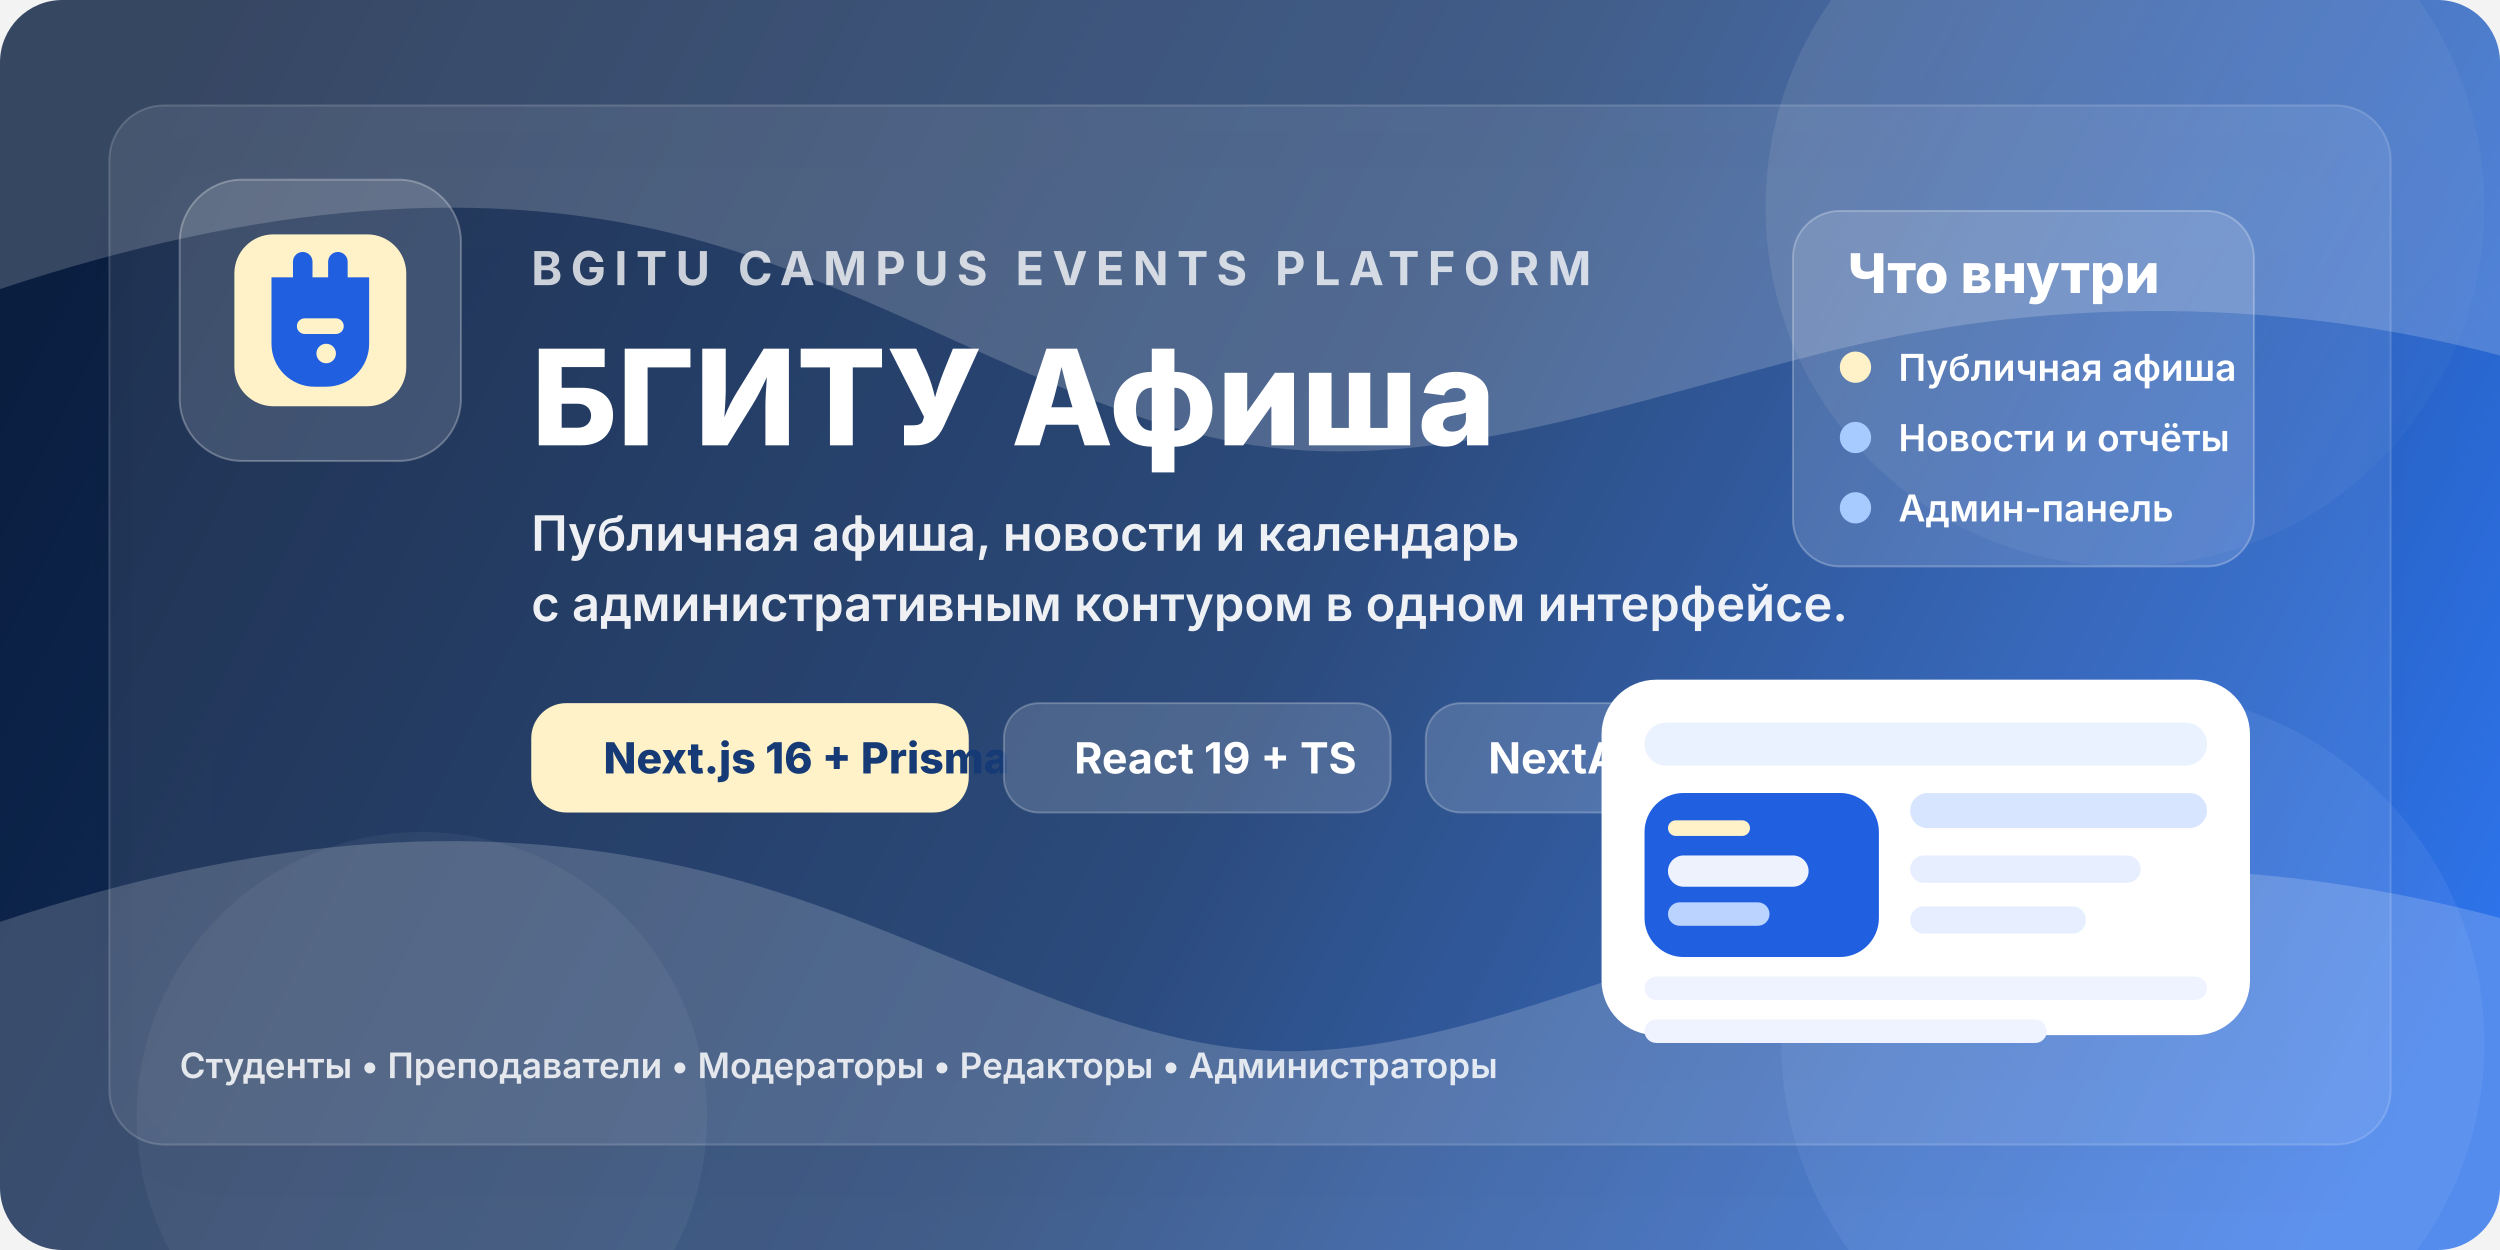
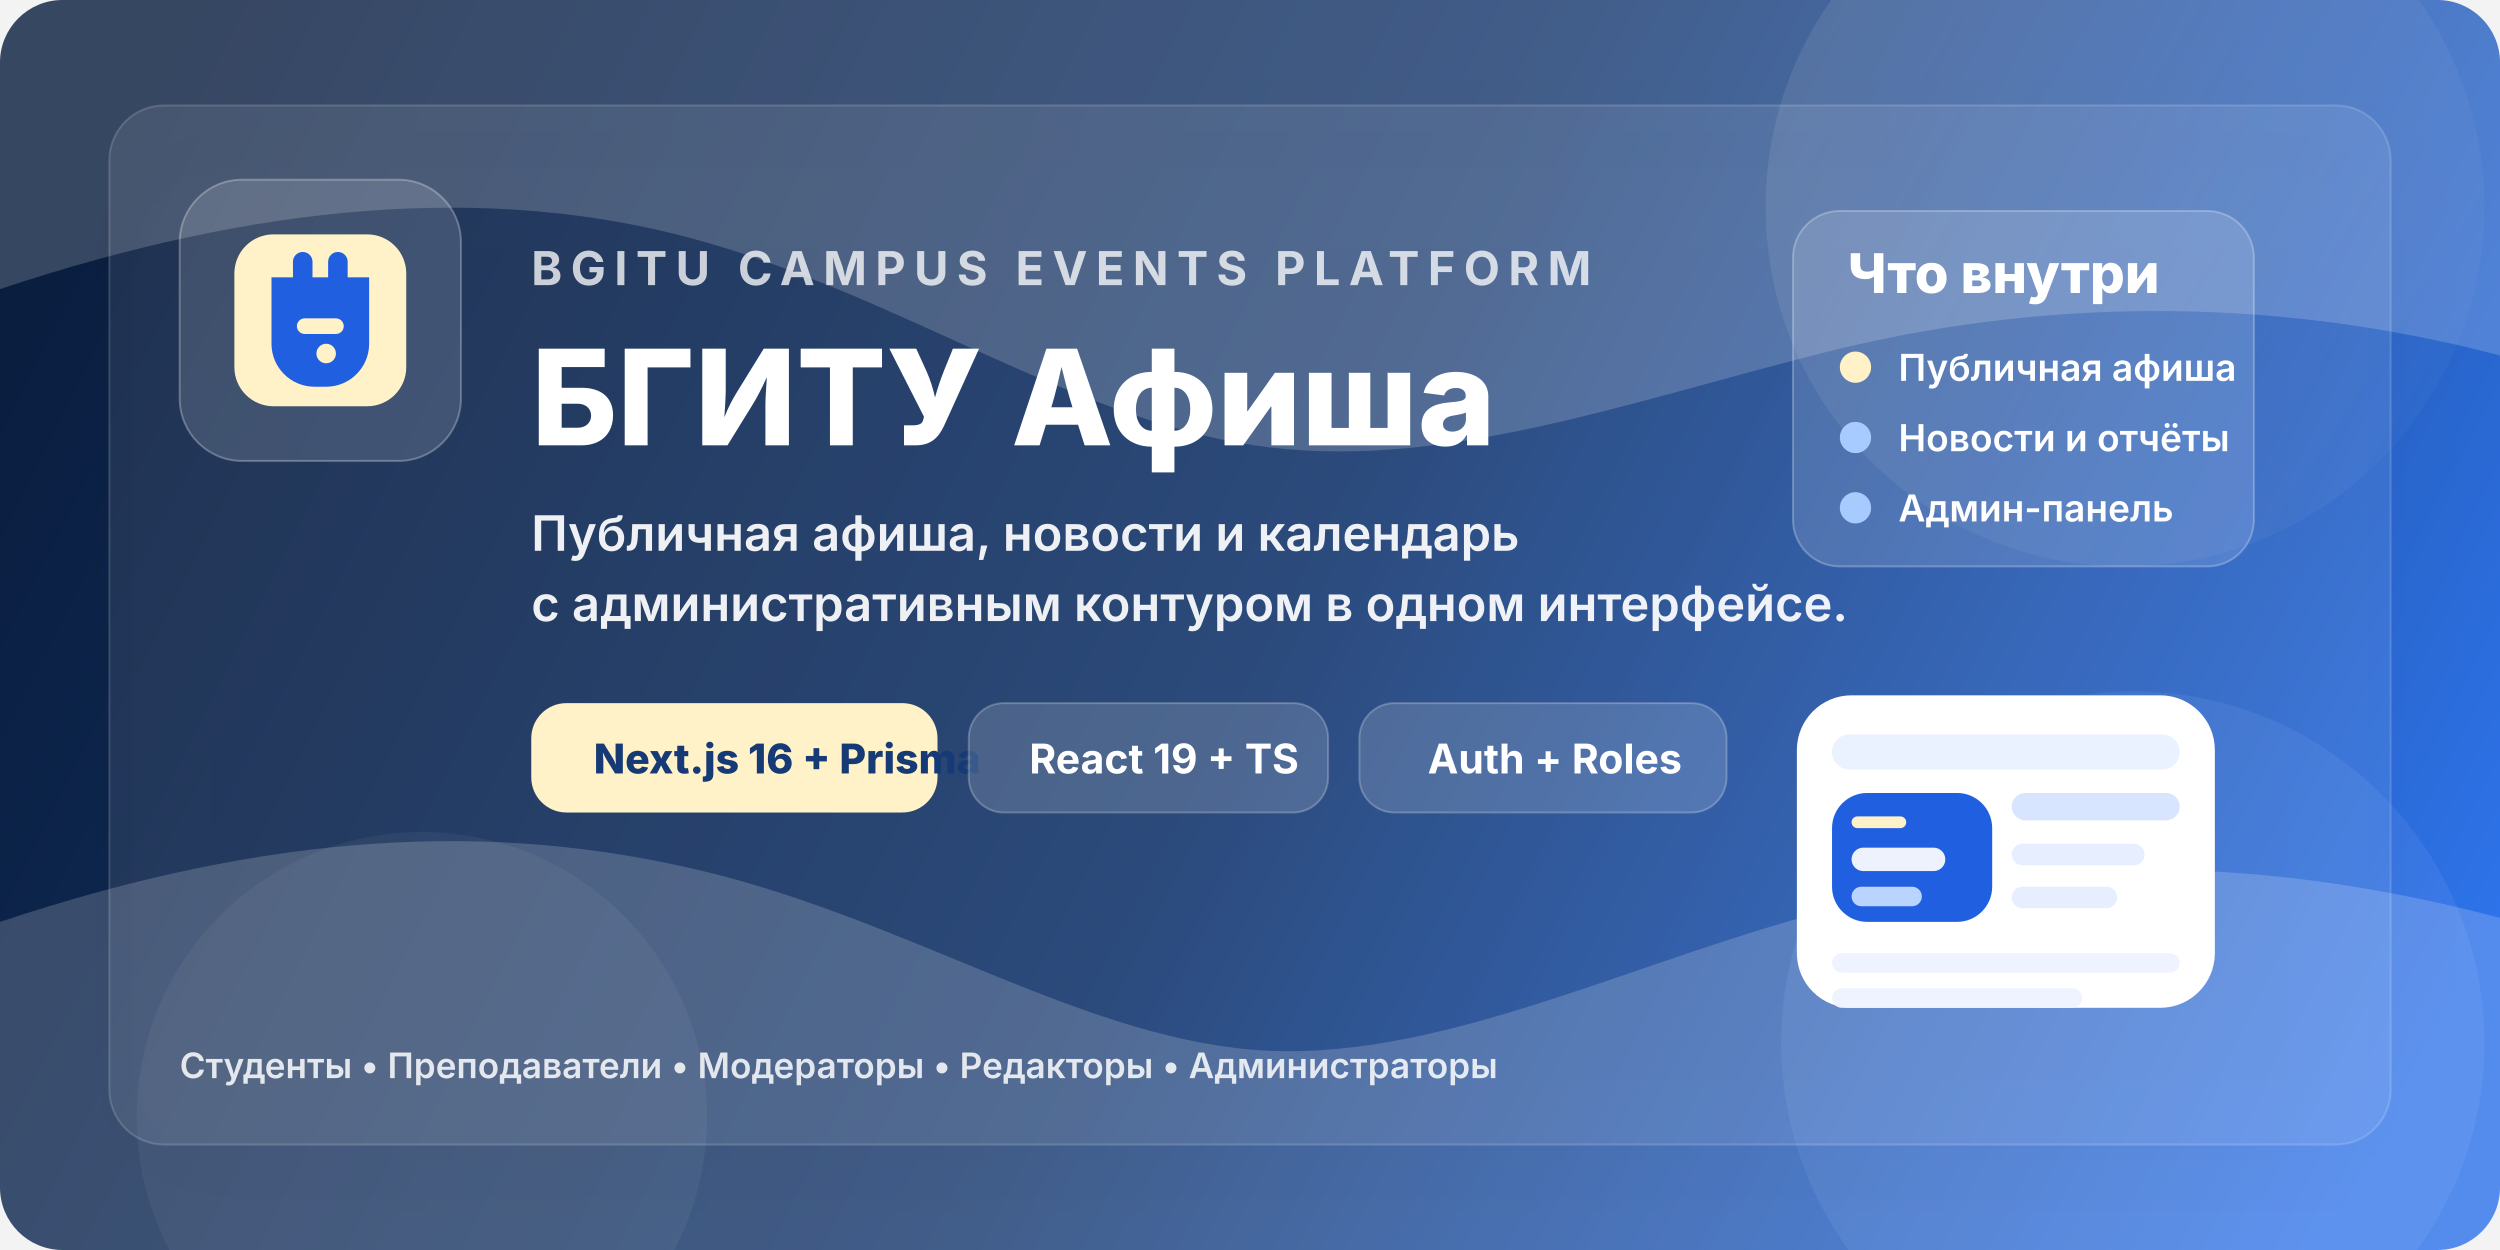
<svg xmlns="http://www.w3.org/2000/svg" width="1280" height="640" viewBox="0 0 1280 640" fill="none" role="img" aria-labelledby="title desc">
  <defs>
    <linearGradient id="bg" x1="80" y1="40" x2="1210" y2="610" gradientUnits="userSpaceOnUse">
      <stop stop-color="#0A1E40" />
      <stop offset="0.5" stop-color="#17396F" />
      <stop offset="1" stop-color="#2E73EA" />
    </linearGradient>
    <linearGradient id="shine" x1="280" y1="80" x2="1040" y2="560" gradientUnits="userSpaceOnUse">
      <stop stop-color="#FFF2C6" stop-opacity="0.95" />
      <stop offset="1" stop-color="#FFFFFF" stop-opacity="0.14" />
    </linearGradient>
    <filter id="softShadow" x="22" y="20" width="1236" height="600" filterUnits="userSpaceOnUse" color-interpolation-filters="sRGB">
      <feDropShadow dx="0" dy="20" stdDeviation="30" flood-color="#07162D" flood-opacity="0.18" />
    </filter>
  </defs>
  <rect width="1280" height="640" rx="32" fill="url(#bg)" />
  <circle cx="1088" cy="106" r="184" fill="url(#shine)" fill-opacity="0.18" />
  <circle cx="1092" cy="534" r="180" fill="#A1C5FF" fill-opacity="0.10" />
  <circle cx="216" cy="572" r="146" fill="#FFFFFF" fill-opacity="0.05" />
  <g opacity="0.18">
    <path d="M0 148C132 104 250 94 354 122C458 150 548 214 642 228C736 242 832 206 936 180C1040 154 1158 150 1280 182V0H0V148Z" fill="#FFFFFF" />
    <path d="M0 472C138 426 252 420 360 446C468 472 558 534 650 538C742 542 840 490 944 464C1048 438 1160 438 1280 470V640H0V472Z" fill="#FFFFFF" />
  </g>
  <g filter="url(#softShadow)">
    <rect x="56" y="54" width="1168" height="532" rx="28" fill="#FFFFFF" fill-opacity="0.08" stroke="#FFFFFF" stroke-opacity="0.16" />
  </g>
  <g>
    <rect x="92" y="92" width="144" height="144" rx="32" fill="#FFFFFF" fill-opacity="0.14" stroke="#FFFFFF" stroke-opacity="0.28" />
    <rect x="120" y="120" width="88" height="88" rx="20" fill="#FFF2C8" />
    <path d="M139 142H189V176C189 188.15 179.15 198 167 198H161C148.85 198 139 188.15 139 176V142Z" fill="#1F5FE0" />
    <rect x="150" y="129" width="10" height="22" rx="5" fill="#1F5FE0" />
    <rect x="168" y="129" width="10" height="22" rx="5" fill="#1F5FE0" />
    <rect x="152" y="163" width="24" height="8" rx="4" fill="#FFF2C8" />
    <circle cx="167" cy="181" r="5" fill="#FFF2C8" />
  </g>
  <g fill="#FFFFFF" font-family="Segoe UI, Inter, Arial, sans-serif">
    <text x="272" y="146" font-size="24" font-weight="700" letter-spacing="0.18em" opacity="0.76">BGITU CAMPUS EVENTS PLATFORM</text>
    <text x="272" y="228" font-size="68" font-weight="800">БГИТУ Афиша</text>
    <text x="272" y="282" font-size="25" font-weight="600" opacity="0.92">Публичная афиша, новости и календарь</text>
    <text x="272" y="318" font-size="25" font-weight="600" opacity="0.92">с административным контуром в одном интерфейсе.</text>
  </g>
  <g>
-     <rect x="272" y="360" width="224" height="56" rx="18" fill="#FFF2C8" />
-     <text x="309" y="396" fill="#153A75" font-family="Segoe UI, Inter, Arial, sans-serif" font-size="22" font-weight="800">Next.js 16 + Prisma</text>
-     <rect x="514" y="360" width="198" height="56" rx="18" fill="#FFFFFF" fill-opacity="0.16" stroke="#FFFFFF" stroke-opacity="0.24" />
-     <text x="550" y="396" fill="#FFFFFF" font-family="Segoe UI, Inter, Arial, sans-serif" font-size="22" font-weight="700">React 19 + TS</text>
-     <rect x="730" y="360" width="210" height="56" rx="18" fill="#FFFFFF" fill-opacity="0.16" stroke="#FFFFFF" stroke-opacity="0.24" />
-     <text x="762" y="396" fill="#FFFFFF" font-family="Segoe UI, Inter, Arial, sans-serif" font-size="22" font-weight="700">NextAuth + Roles</text>
+     <rect x="272" y="360" width="208" height="56" rx="18" fill="#FFF2C8" />
+     <text x="304" y="396" fill="#153A75" font-family="Segoe UI, Inter, Arial, sans-serif" font-size="21" font-weight="800">Next.js 16 + Prisma</text>
+     <rect x="496" y="360" width="184" height="56" rx="18" fill="#FFFFFF" fill-opacity="0.16" stroke="#FFFFFF" stroke-opacity="0.24" />
+     <text x="527" y="396" fill="#FFFFFF" font-family="Segoe UI, Inter, Arial, sans-serif" font-size="21" font-weight="700">React 19 + TS</text>
+     <rect x="696" y="360" width="188" height="56" rx="18" fill="#FFFFFF" fill-opacity="0.16" stroke="#FFFFFF" stroke-opacity="0.24" />
+     <text x="731" y="396" fill="#FFFFFF" font-family="Segoe UI, Inter, Arial, sans-serif" font-size="21" font-weight="700">Auth + Roles</text>
  </g>
  <g>
    <rect x="918" y="108" width="236" height="182" rx="24" fill="#FFFFFF" fill-opacity="0.14" stroke="#FFFFFF" stroke-opacity="0.26" />
    <text x="946" y="150" fill="#FFFFFF" font-family="Segoe UI, Inter, Arial, sans-serif" font-size="28" font-weight="800">Что внутри</text>
    <circle cx="950" cy="188" r="8" fill="#FFF2C8" />
    <text x="972" y="195" fill="#FFFFFF" font-family="Segoe UI, Inter, Arial, sans-serif" font-size="19" font-weight="600">Публичная афиша</text>
    <circle cx="950" cy="224" r="8" fill="#A8CBFF" />
    <text x="972" y="231" fill="#FFFFFF" font-family="Segoe UI, Inter, Arial, sans-serif" font-size="19" font-weight="600">Новости и отчёты</text>
    <circle cx="950" cy="260" r="8" fill="#A8CBFF" />
    <text x="972" y="267" fill="#FFFFFF" font-family="Segoe UI, Inter, Arial, sans-serif" font-size="19" font-weight="600">Админ-панель</text>
  </g>
  <g>
-     <rect x="820" y="348" width="332" height="182" rx="28" fill="#FFFFFF" />
-     <rect x="842" y="370" width="288" height="22" rx="11" fill="#EAF1FF" />
-     <rect x="842" y="406" width="120" height="84" rx="20" fill="#1F5FE0" />
-     <rect x="978" y="406" width="152" height="18" rx="9" fill="#D8E5FF" />
-     <rect x="978" y="438" width="118" height="14" rx="7" fill="#E6EEFF" />
-     <rect x="978" y="464" width="90" height="14" rx="7" fill="#E6EEFF" />
-     <rect x="842" y="500" width="288" height="12" rx="6" fill="#EEF3FF" />
-     <rect x="842" y="522" width="206" height="12" rx="6" fill="#EEF3FF" />
-     <rect x="854" y="420" width="42" height="8" rx="4" fill="#FFF2C8" />
-     <rect x="854" y="438" width="72" height="16" rx="8" fill="#FFFFFF" fill-opacity="0.92" />
-     <rect x="854" y="462" width="52" height="12" rx="6" fill="#BBD3FF" />
+     <rect x="920" y="356" width="214" height="160" rx="28" fill="#FFFFFF" />
+     <rect x="938" y="376" width="178" height="18" rx="9" fill="#EAF1FF" />
+     <rect x="938" y="406" width="82" height="66" rx="18" fill="#1F5FE0" />
+     <rect x="1030" y="406" width="86" height="14" rx="7" fill="#D8E5FF" />
+     <rect x="1030" y="432" width="68" height="11" rx="5.5" fill="#E6EEFF" />
+     <rect x="1030" y="454" width="54" height="11" rx="5.5" fill="#E6EEFF" />
+     <rect x="938" y="488" width="178" height="10" rx="5" fill="#EEF3FF" />
+     <rect x="938" y="506" width="128" height="10" rx="5" fill="#EEF3FF" />
+     <rect x="948" y="418" width="28" height="6" rx="3" fill="#FFF2C8" />
+     <rect x="948" y="434" width="48" height="12" rx="6" fill="#FFFFFF" fill-opacity="0.92" />
+     <rect x="948" y="454" width="36" height="10" rx="5" fill="#BBD3FF" />
  </g>
  <g opacity="0.84" fill="#FFFFFF" font-family="Segoe UI, Inter, Arial, sans-serif">
    <text x="92" y="552" font-size="18" font-weight="600">Студенты • Преподаватели • Модераторы • Редакторы • Администраторы</text>
  </g>
</svg>
